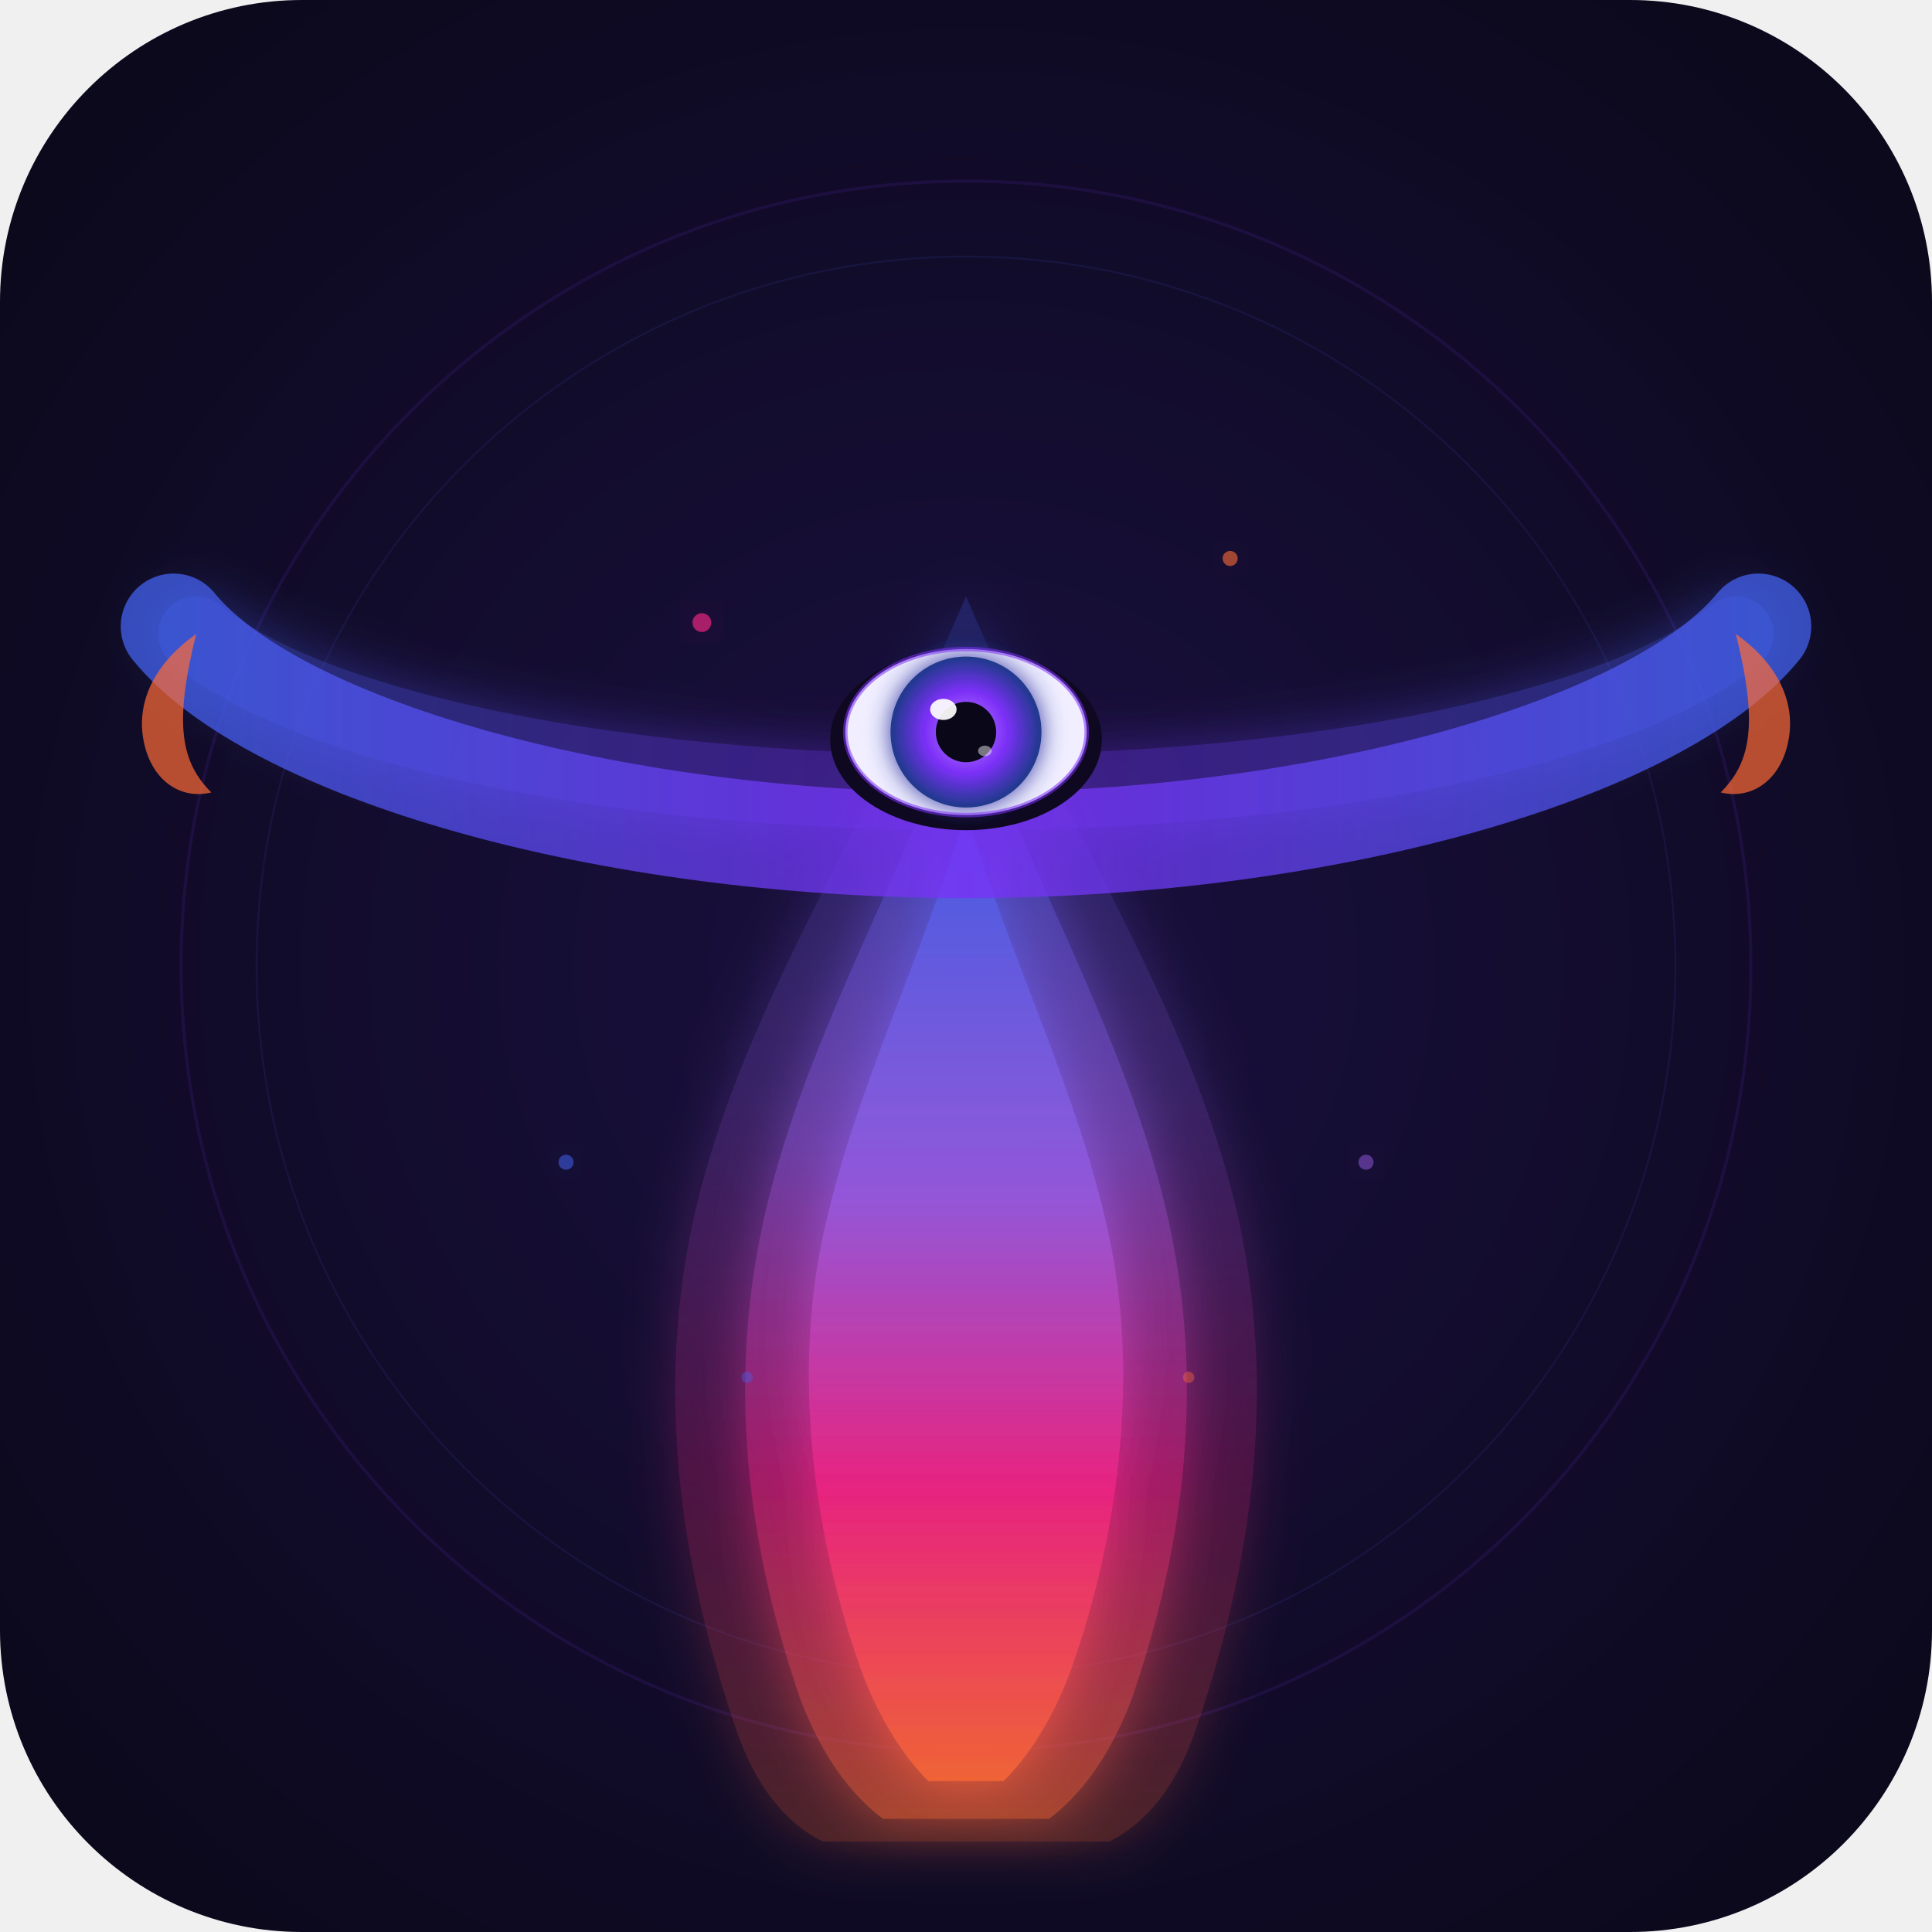
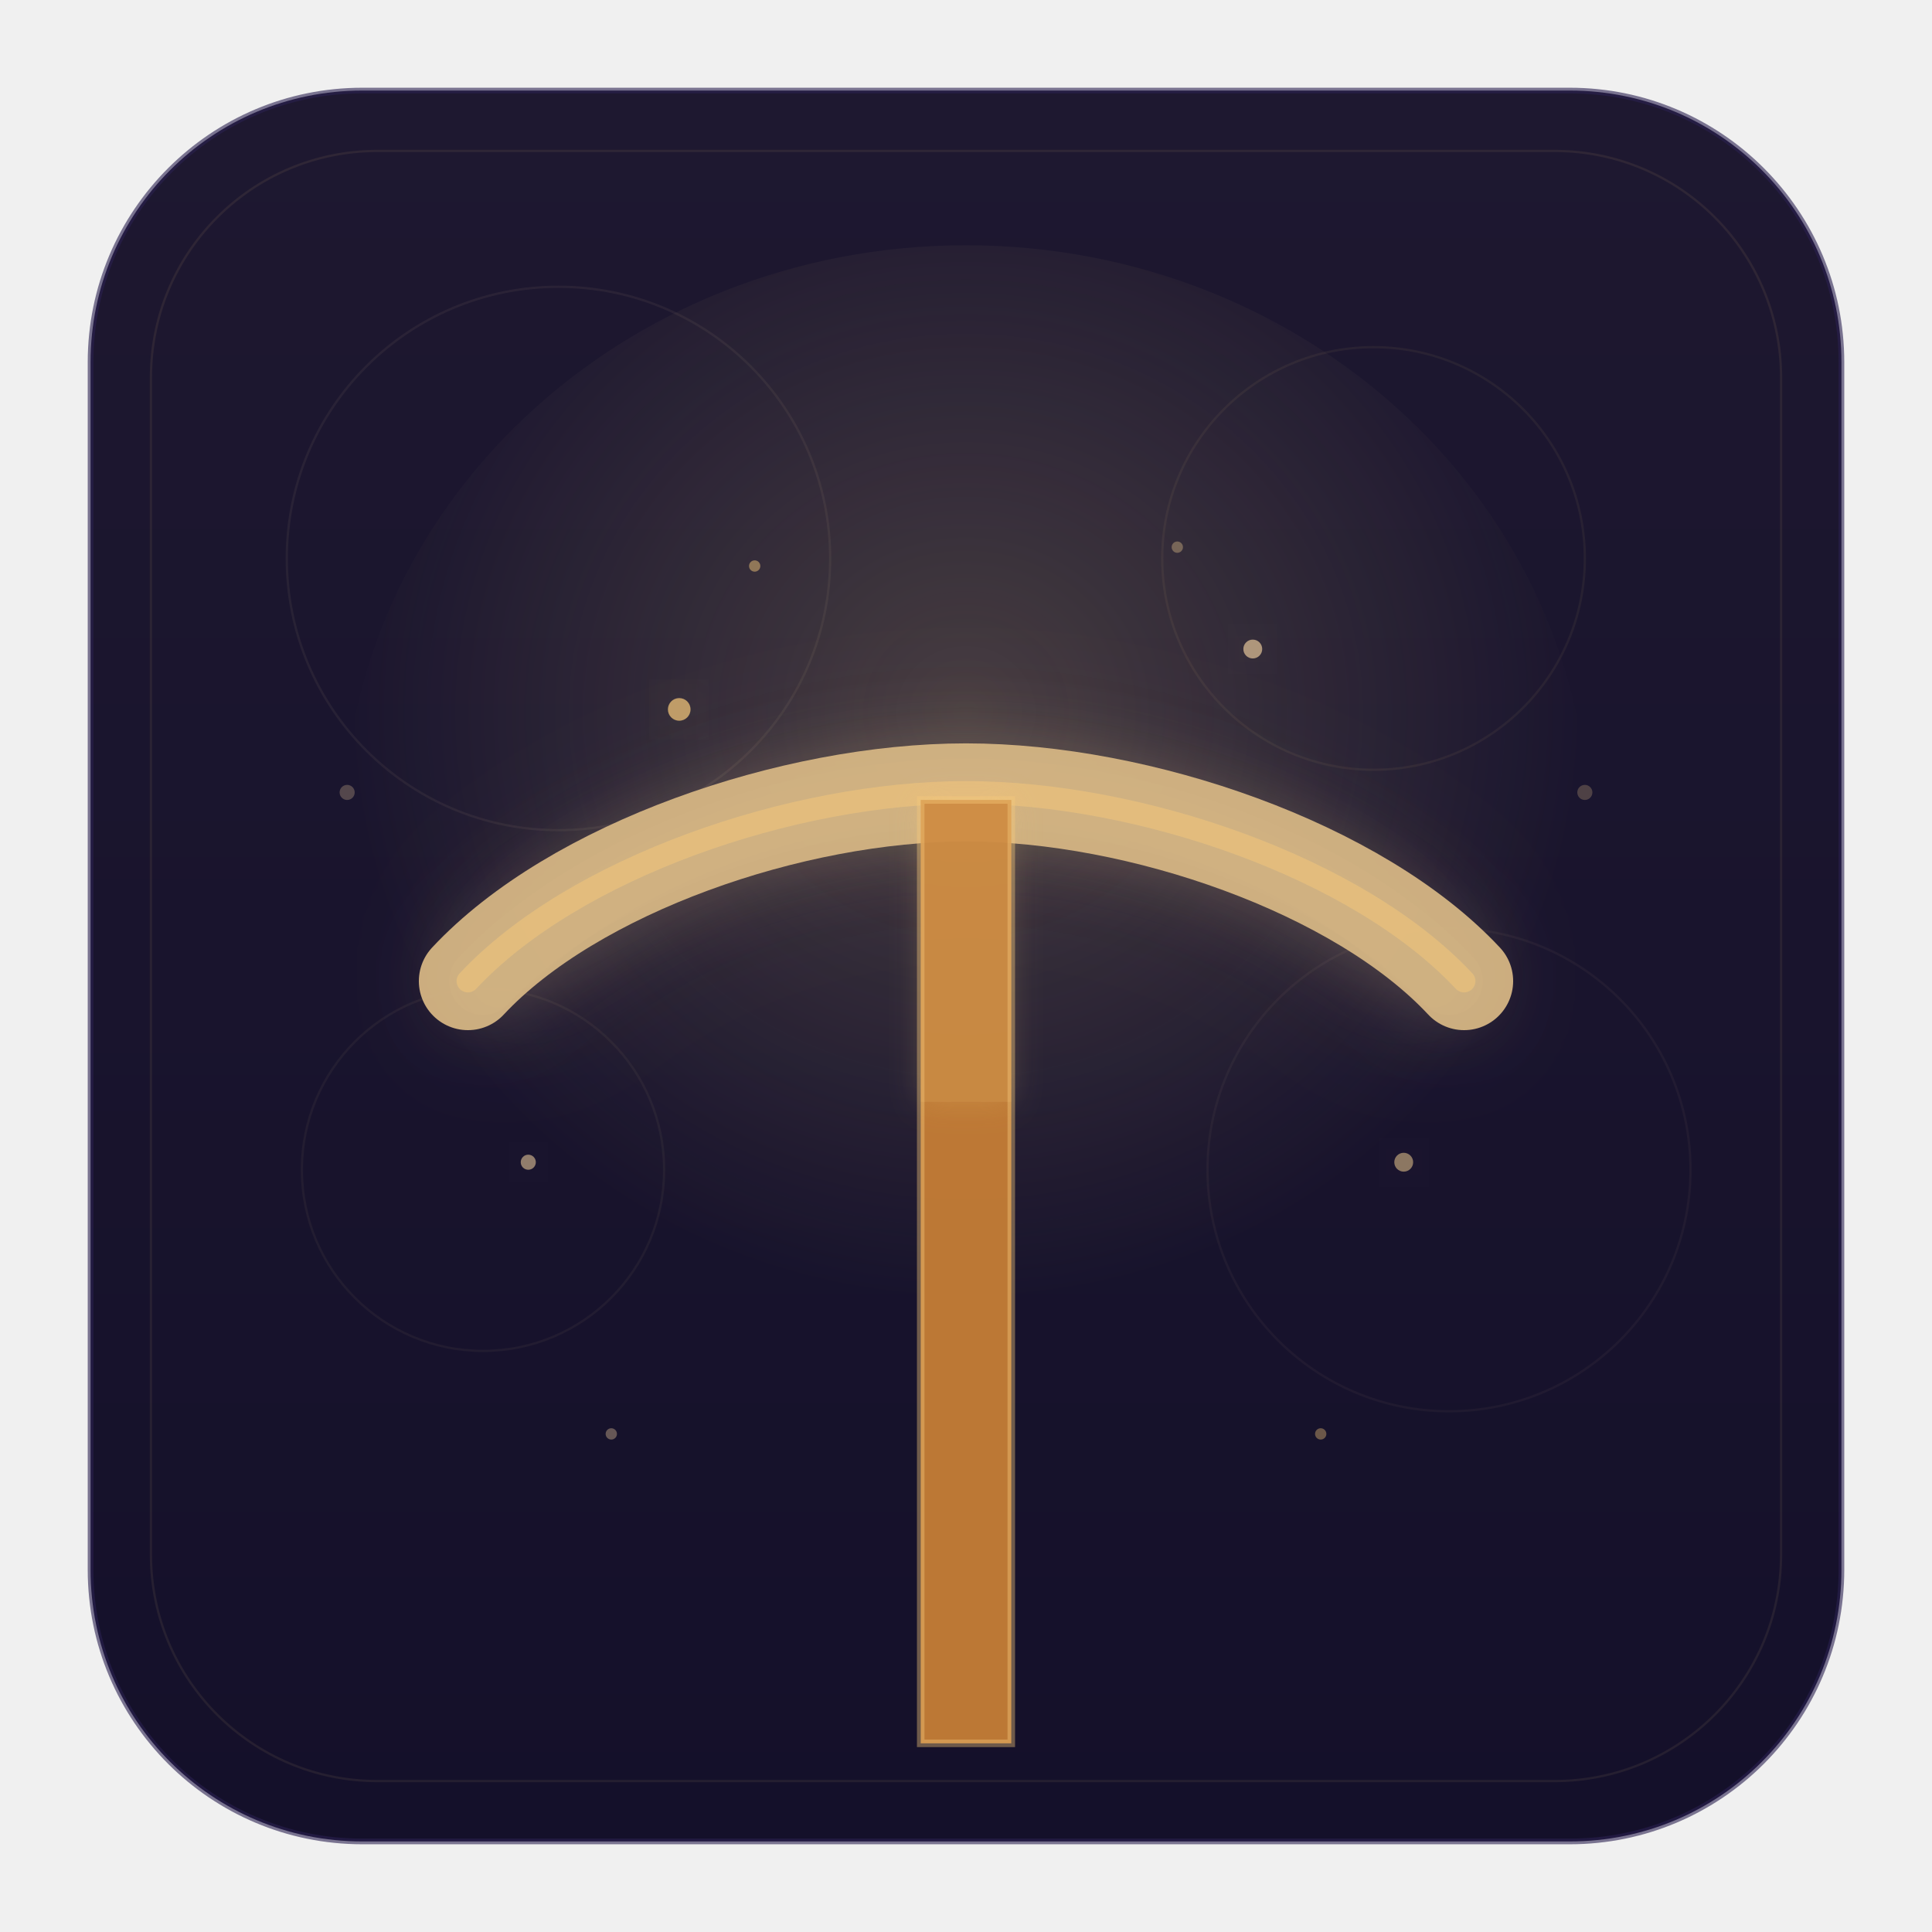
<svg xmlns="http://www.w3.org/2000/svg" viewBox="0 0 512 512">
  <defs>
-     <radialGradient id="bg" cx="50%" cy="50%" r="70%">
-       <stop offset="0%" stop-color="#1a1040" />
-       <stop offset="100%" stop-color="#0a0818" />
+     <linearGradient id="bg" x1="0" y1="0" x2="0" y2="1">
+       <stop offset="0%" stop-color="#1E1830" />
+       <stop offset="100%" stop-color="#14102A" />
+     </linearGradient>
+     <linearGradient id="stem" x1="0" y1="0" x2="0" y2="1">
+       <stop offset="0%" stop-color="#F5C87A" />
+       <stop offset="45%" stop-color="#E8A84A" />
+       <stop offset="100%" stop-color="#C47D35" />
+     </linearGradient>
+     <linearGradient id="bar" x1="0" y1="0" x2="1" y2="0">
+       <stop offset="0%" stop-color="#D4B483" />
+       <stop offset="50%" stop-color="#E8C99B" />
+       <stop offset="100%" stop-color="#D4B483" />
+     </linearGradient>
+     <radialGradient id="halo" cx="50%" cy="40%" r="50%">
+       <stop offset="0%" stop-color="#F5D98A" stop-opacity="0.2" />
+       <stop offset="100%" stop-color="#F5D98A" stop-opacity="0" />
    </radialGradient>
-     <linearGradient id="fl" x1="0" y1="1" x2="0" y2="0">
-       <stop offset="0%" stop-color="#ff6b35" />
-       <stop offset="30%" stop-color="#f72585" />
-       <stop offset="60%" stop-color="#9b5de5" />
-       <stop offset="100%" stop-color="#4361ee" />
-     </linearGradient>
-     <linearGradient id="tg" x1="0" y1="0" x2="1" y2="0">
-       <stop offset="0%" stop-color="#4361ee" />
-       <stop offset="50%" stop-color="#7b2ff7" />
-       <stop offset="100%" stop-color="#4361ee" />
-     </linearGradient>
-     <radialGradient id="ir" cx="50%" cy="50%" r="50%">
-       <stop offset="0%" stop-color="#c084fc" />
-       <stop offset="55%" stop-color="#7b2ff7" />
-       <stop offset="100%" stop-color="#1e3a8a" />
-     </radialGradient>
-     <filter id="g" x="-60%" y="-60%" width="220%" height="220%">
-       <feGaussianBlur stdDeviation="7" result="b" />
+     <filter id="og" x="-100%" y="-100%" width="300%" height="300%">
+       <feGaussianBlur stdDeviation="18" result="b" />
      <feMerge>
        <feMergeNode in="b" />
        <feMergeNode in="SourceGraphic" />
      </feMerge>
    </filter>
-     <filter id="eg" x="-50%" y="-50%" width="200%" height="200%">
-       <feGaussianBlur stdDeviation="3" result="b" />
+     <filter id="mg" x="-80%" y="-80%" width="260%" height="260%">
+       <feGaussianBlur stdDeviation="10" result="b" />
+       <feMerge>
+         <feMergeNode in="b" />
+         <feMergeNode in="SourceGraphic" />
+       </feMerge>
+     </filter>
+     <filter id="ig" x="-50%" y="-50%" width="200%" height="200%">
+       <feGaussianBlur stdDeviation="4" result="b" />
+       <feMerge>
+         <feMergeNode in="b" />
+         <feMergeNode in="SourceGraphic" />
+       </feMerge>
+     </filter>
+     <filter id="bglow" x="-20%" y="-20%" width="140%" height="140%">
+       <feGaussianBlur stdDeviation="12" result="b" />
      <feMerge>
        <feMergeNode in="b" />
        <feMergeNode in="SourceGraphic" />
      </feMerge>
    </filter>
  </defs>
-   <rect width="512" height="512" fill="url(#bg)" rx="80" />
-   <circle cx="256" cy="256" r="208" fill="none" stroke="#7b2ff7" stroke-width="0.8" opacity="0.12" />
-   <circle cx="256" cy="256" r="188" fill="none" stroke="#4361ee" stroke-width="0.5" opacity="0.1" />
-   <path d="M256,158C232,215 198,265 185,318C172,370 182,420 195,458C200,473 208,483 218,488L294,488C304,483 312,473 317,458C330,420 340,370 327,318C314,265 280,215 256,158Z" fill="url(#fl)" opacity="0.25" filter="url(#g)" />
-   <path d="M256,185C238,235 212,278 202,325C192,372 200,415 212,450C218,466 226,476 234,482L278,482C286,476 294,466 300,450C312,415 320,372 310,325C300,278 274,235 256,185Z" fill="url(#fl)" opacity="0.5" filter="url(#g)" />
-   <path d="M256,215C244,255 226,290 218,328C210,366 216,408 228,442C233,456 240,466 246,472L266,472C272,466 279,456 284,442C296,408 302,366 294,328C286,290 268,255 256,215Z" fill="url(#fl)" opacity="0.82" filter="url(#g)" />
-   <path d="M52,168C80,192 160,210 256,210C352,210 432,192 460,168" fill="none" stroke="url(#tg)" stroke-width="20" stroke-linecap="round" opacity="0.4" filter="url(#g)" />
-   <path d="M46,166C72,198 160,224 256,224C352,224 440,198 466,166" fill="none" stroke="url(#tg)" stroke-width="28" stroke-linecap="round" opacity="0.75" />
-   <path d="M52,168C42,175 36,185 38,196C40,207 48,212 56,210C48,202 46,192 52,168Z" fill="#ff6b35" opacity="0.7" />
-   <path d="M460,168C470,175 476,185 474,196C472,207 464,212 456,210C464,202 466,192 460,168Z" fill="#ff6b35" opacity="0.7" />
-   <ellipse cx="256" cy="196" rx="36" ry="24" fill="#0e0820" />
-   <ellipse cx="256" cy="194" rx="32" ry="22" fill="#f0eeff" />
-   <ellipse cx="256" cy="194" rx="20" ry="20" fill="url(#ir)" filter="url(#eg)" />
-   <ellipse cx="256" cy="194" rx="8" ry="8" fill="#0a0818" />
-   <ellipse cx="250" cy="188" rx="3.5" ry="2.8" fill="white" opacity="0.92" />
-   <ellipse cx="261" cy="199" rx="1.8" ry="1.4" fill="white" opacity="0.45" />
-   <ellipse cx="256" cy="194" rx="32" ry="22" fill="none" stroke="#7b2ff7" stroke-width="1.2" opacity="0.55" />
-   <circle cx="186" cy="165" r="2.5" fill="#f72585" opacity="0.65" filter="url(#g)" />
-   <circle cx="326" cy="148" r="2" fill="#ff6b35" opacity="0.6" filter="url(#g)" />
-   <circle cx="362" cy="308" r="2" fill="#9b5de5" opacity="0.5" filter="url(#g)" />
-   <circle cx="150" cy="308" r="2" fill="#4361ee" opacity="0.55" filter="url(#g)" />
-   <circle cx="315" cy="365" r="1.5" fill="#ff6b35" opacity="0.4" />
-   <circle cx="198" cy="365" r="1.5" fill="#4361ee" opacity="0.4" />
+   <rect width="512" height="512" fill="none" />
+   <rect x="24" y="24" width="464" height="464" rx="72" ry="72" fill="url(#bg)" />
+   <rect x="24" y="24" width="464" height="464" rx="72" ry="72" fill="none" stroke="#2A2050" stroke-width="1.5" opacity="0.6" />
+   <rect x="40" y="40" width="432" height="432" rx="60" ry="60" fill="none" stroke="#F5C87A" stroke-width="0.6" opacity="0.08" />
+   <ellipse cx="256" cy="220" rx="165" ry="155" fill="url(#halo)" />
+   <circle cx="148" cy="148" r="72" fill="none" stroke="#E8C99B" stroke-width="0.6" opacity="0.07" />
+   <circle cx="364" cy="148" r="56" fill="none" stroke="#F5C87A" stroke-width="0.6" opacity="0.06" />
+   <circle cx="128" cy="310" r="48" fill="none" stroke="#D4B483" stroke-width="0.6" opacity="0.06" />
+   <circle cx="384" cy="310" r="64" fill="none" stroke="#E8C99B" stroke-width="0.6" opacity="0.05" />
+   <path d="M132,260C160,230 210,210 256,210C302,210 352,230 380,260" fill="none" stroke="#F5C87A" stroke-width="14" stroke-linecap="round" opacity="0.18" filter="url(#og)" />
+   <path d="M128,260C156,230 210,210 256,210C302,210 356,230 384,260" fill="none" stroke="#E8C99B" stroke-width="18" stroke-linecap="round" opacity="0.28" filter="url(#mg)" />
+   <path d="M124,260C152,230 210,210 256,210C302,210 360,230 388,260" fill="none" stroke="#D4B483" stroke-width="26" stroke-linecap="round" opacity="0.95" />
+   <path d="M124,260C152,230 210,210 256,210C302,210 360,230 388,260" fill="none" stroke="#F5C87A" stroke-width="6" stroke-linecap="round" opacity="0.5" />
+   <rect x="244" y="212" width="24" height="250" fill="#C47D35" opacity="0.95" />
+   <rect x="244" y="212" width="24" height="250" fill="none" stroke="#F5C87A" stroke-width="2" opacity="0.4" />
+   <rect x="244" y="212" width="24" height="80" fill="#F5C87A" opacity="0.2" filter="url(#ig)" />
+   <circle cx="180" cy="188" r="3" fill="#F5C87A" opacity="0.72" filter="url(#mg)" />
+   <circle cx="332" cy="172" r="2.5" fill="#E8C99B" opacity="0.68" filter="url(#mg)" />
+   <circle cx="372" cy="308" r="2.5" fill="#D4B483" opacity="0.62" filter="url(#mg)" />
+   <circle cx="140" cy="308" r="2" fill="#E8C99B" opacity="0.58" filter="url(#mg)" />
+   <circle cx="200" cy="150" r="1.5" fill="#F5C87A" opacity="0.48" />
+   <circle cx="312" cy="145" r="1.5" fill="#D4B483" opacity="0.42" />
+   <circle cx="350" cy="380" r="1.5" fill="#F5C87A" opacity="0.38" />
+   <circle cx="162" cy="380" r="1.5" fill="#E8C99B" opacity="0.38" />
+   <circle cx="420" cy="210" r="2" fill="#D4B483" opacity="0.28" />
+   <circle cx="92" cy="210" r="2" fill="#E8C99B" opacity="0.28" />
</svg>
